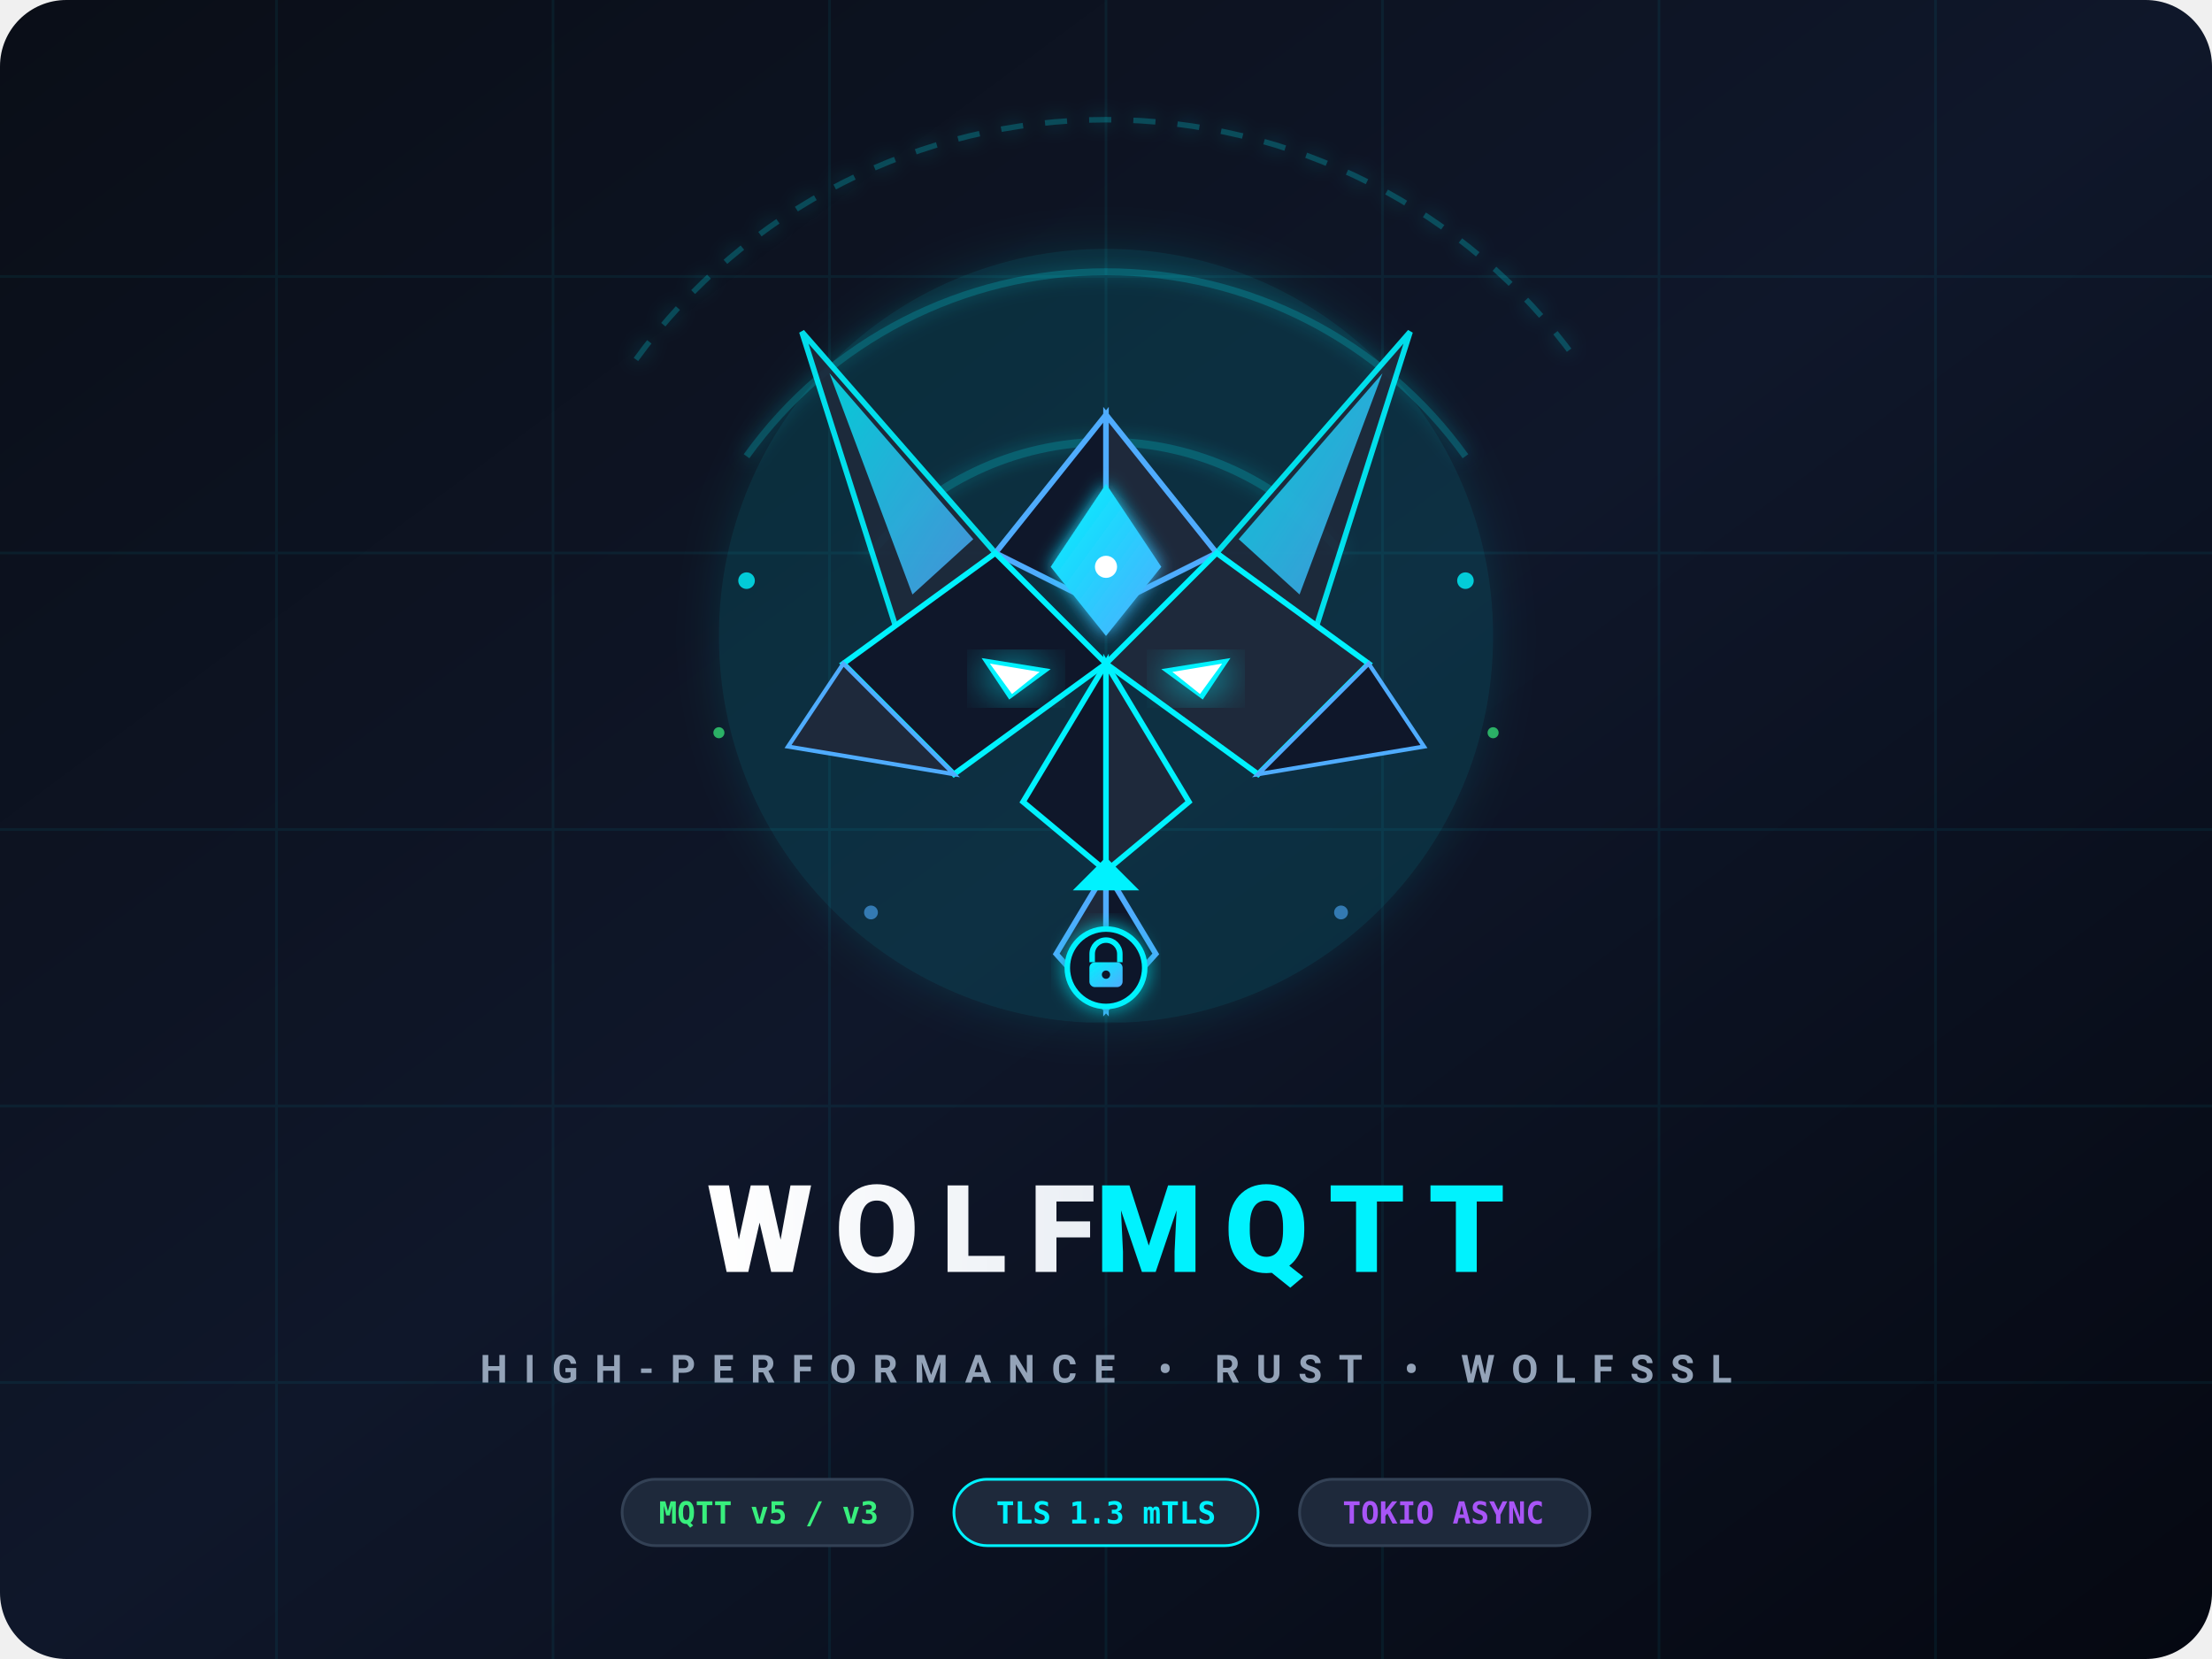
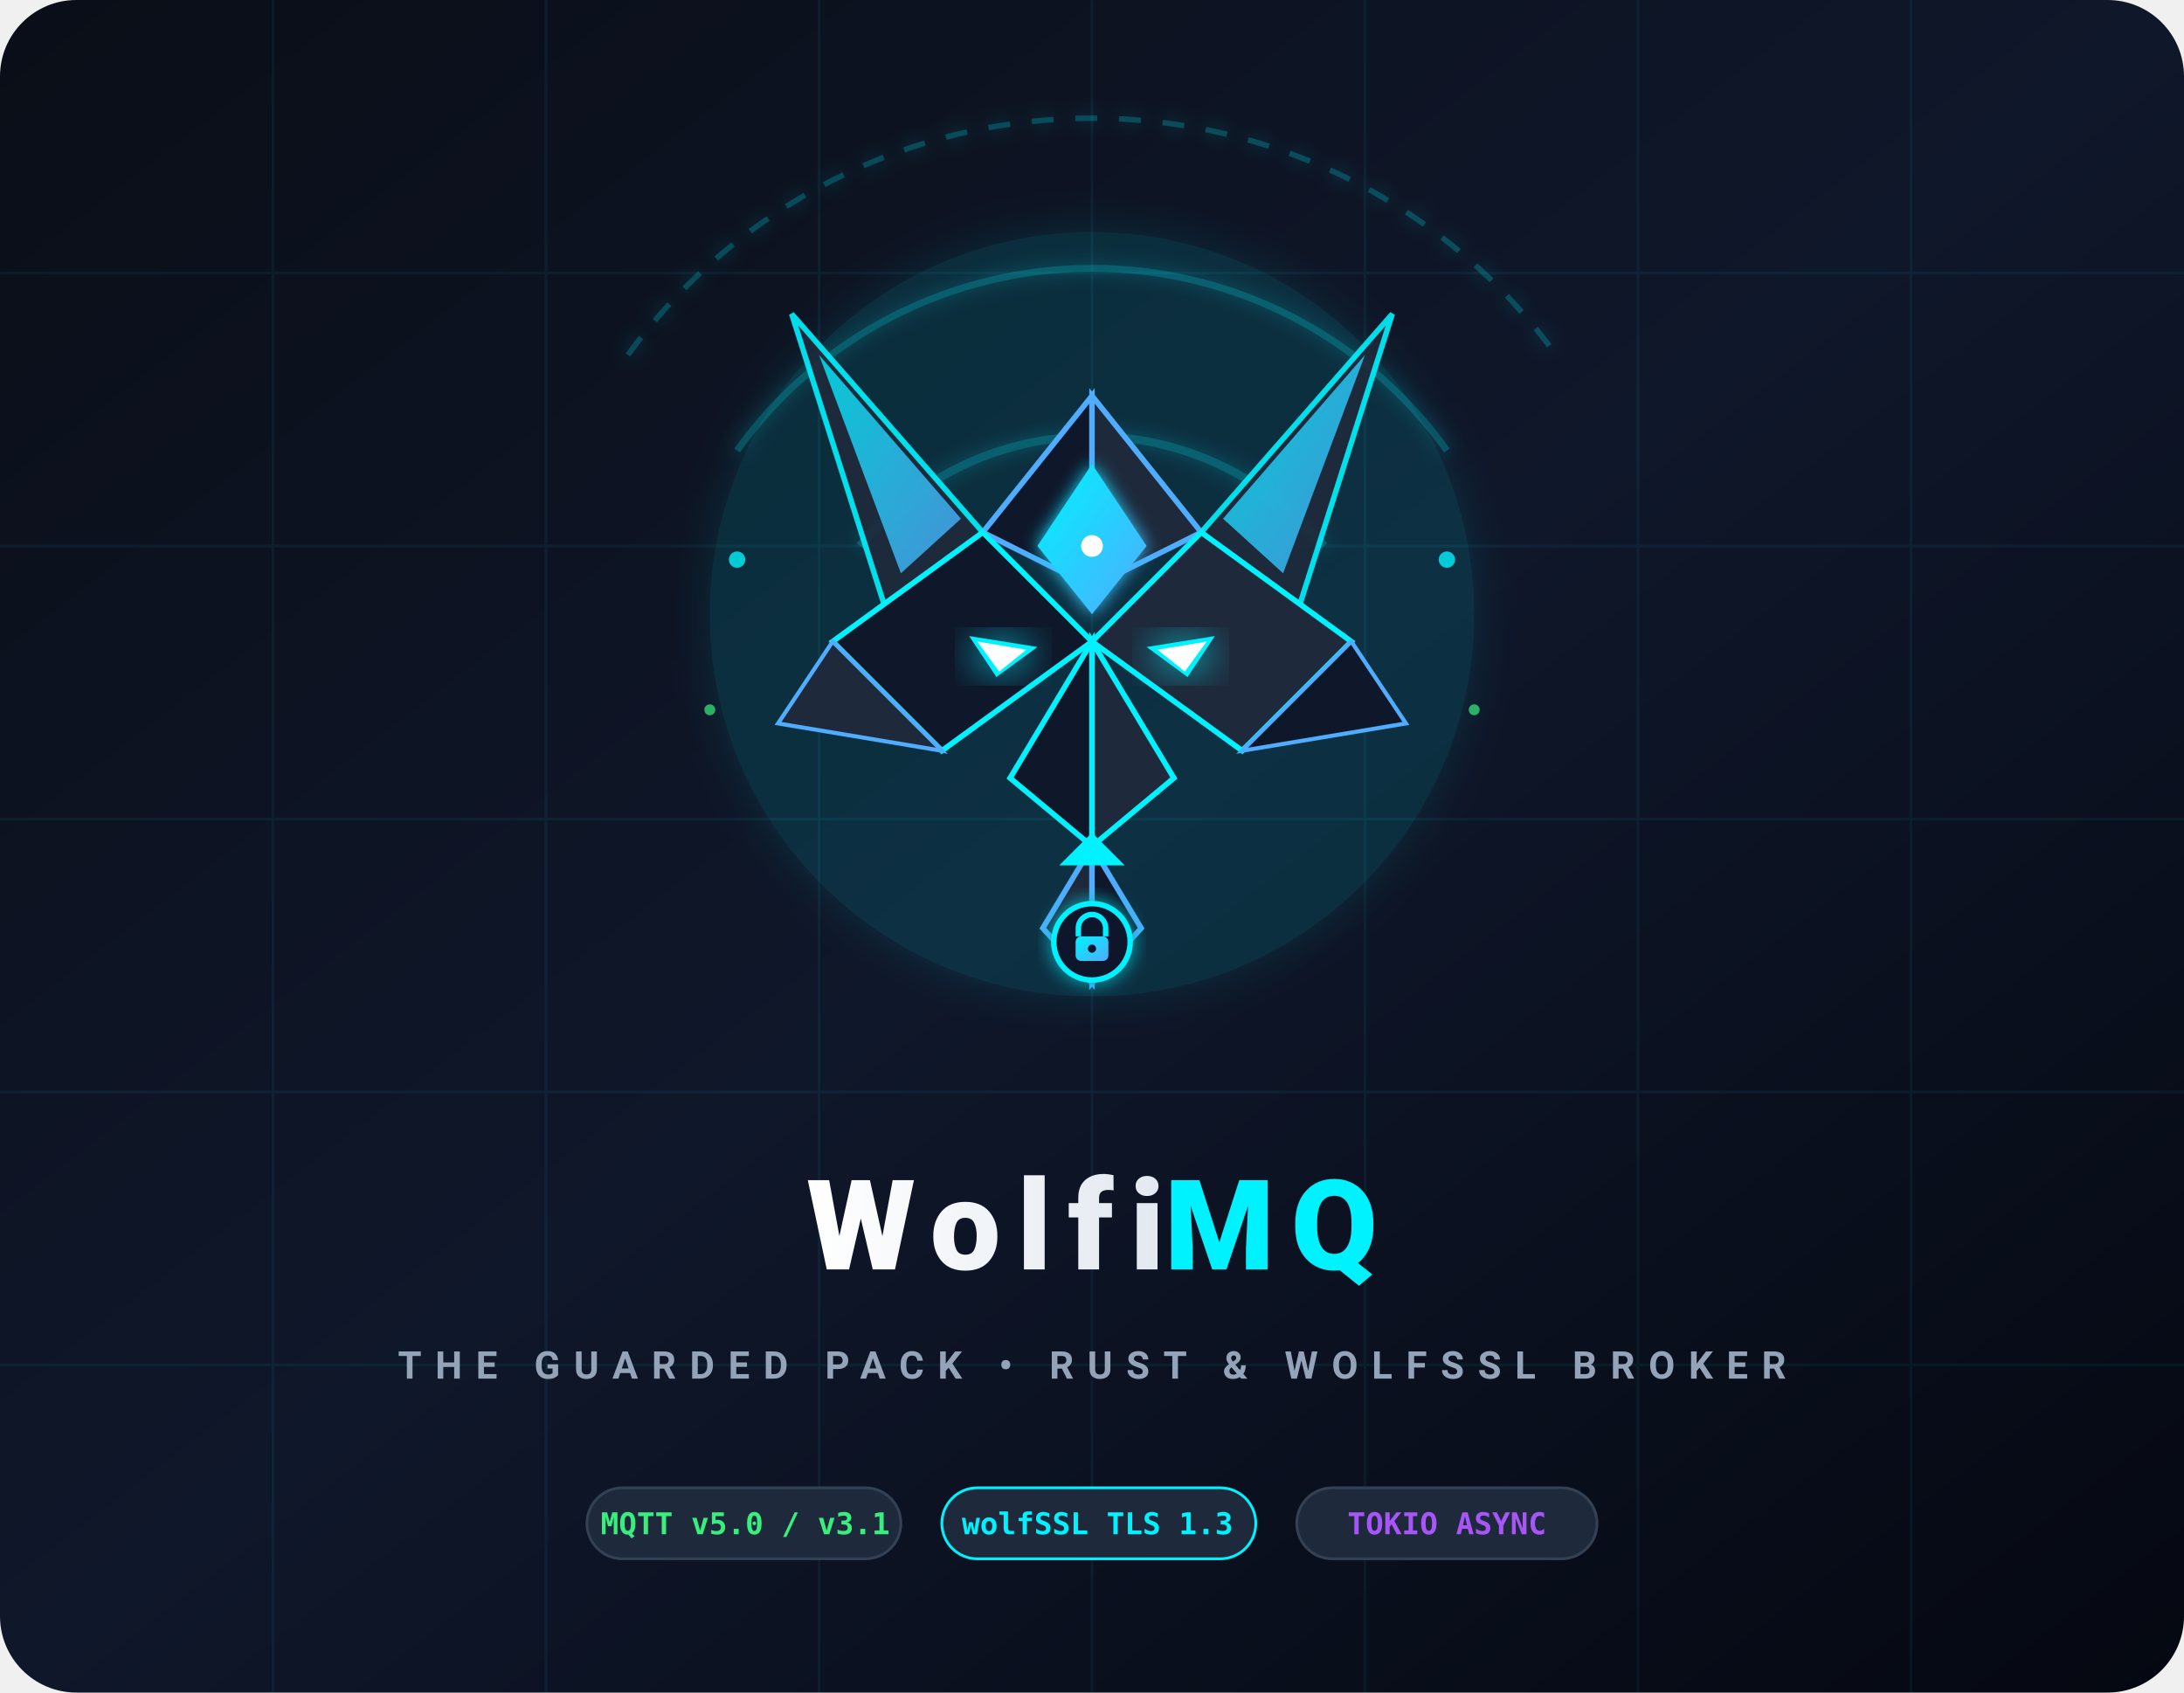
- <svg xmlns="http://www.w3.org/2000/svg" viewBox="0 0 800 600" width="100%" height="100%">
+ <svg xmlns="http://www.w3.org/2000/svg" viewBox="0 0 800 620" width="100%" height="100%">
  <defs>
    <linearGradient id="bg-grad" x1="0%" y1="0%" x2="100%" y2="100%">
      <stop offset="0%" stop-color="#0a0e17" />
      <stop offset="50%" stop-color="#0f172a" />
      <stop offset="100%" stop-color="#050811" />
    </linearGradient>
    <linearGradient id="wolf-primary" x1="0%" y1="0%" x2="100%" y2="100%">
      <stop offset="0%" stop-color="#00F2FE" />
      <stop offset="100%" stop-color="#4FACFE" />
    </linearGradient>
    <linearGradient id="wolf-accent" x1="0%" y1="100%" x2="100%" y2="0%">
      <stop offset="0%" stop-color="#38EF7D" />
      <stop offset="100%" stop-color="#11998E" />
    </linearGradient>
-     <linearGradient id="shield-grad" x1="0%" y1="0%" x2="100%" y2="100%">
-       <stop offset="0%" stop-color="#FF0844" />
-       <stop offset="100%" stop-color="#FFB199" />
-     </linearGradient>
-     <linearGradient id="glow-gold" x1="0%" y1="0%" x2="100%" y2="100%">
-       <stop offset="0%" stop-color="#F6D365" />
-       <stop offset="100%" stop-color="#FDA085" />
-     </linearGradient>
    <linearGradient id="text-grad" x1="0%" y1="0%" x2="100%" y2="0%">
      <stop offset="0%" stop-color="#FFFFFF" />
-       <stop offset="70%" stop-color="#E2E8F0" />
+       <stop offset="65%" stop-color="#E2E8F0" />
      <stop offset="100%" stop-color="#00F2FE" />
    </linearGradient>
    <filter id="glow" x="-20%" y="-20%" width="140%" height="140%">
      <feGaussianBlur stdDeviation="8" result="blur" />
      <feComposite in="SourceGraphic" in2="blur" operator="over" />
    </filter>
    <filter id="soft-glow" x="-20%" y="-20%" width="140%" height="140%">
      <feGaussianBlur stdDeviation="3" result="blur" />
      <feComposite in="SourceGraphic" in2="blur" operator="over" />
    </filter>
  </defs>
-   <rect width="800" height="600" rx="24" fill="url(#bg-grad)" />
+   <rect width="800" height="620" rx="28" fill="url(#bg-grad)" />
  <g opacity="0.06" stroke="#00F2FE" stroke-width="1">
-     <line x1="100" y1="0" x2="100" y2="600" />
-     <line x1="200" y1="0" x2="200" y2="600" />
-     <line x1="300" y1="0" x2="300" y2="600" />
-     <line x1="400" y1="0" x2="400" y2="600" />
-     <line x1="500" y1="0" x2="500" y2="600" />
-     <line x1="600" y1="0" x2="600" y2="600" />
-     <line x1="700" y1="0" x2="700" y2="600" />
+     <line x1="100" y1="0" x2="100" y2="620" />
+     <line x1="200" y1="0" x2="200" y2="620" />
+     <line x1="300" y1="0" x2="300" y2="620" />
+     <line x1="400" y1="0" x2="400" y2="620" />
+     <line x1="500" y1="0" x2="500" y2="620" />
+     <line x1="600" y1="0" x2="600" y2="620" />
+     <line x1="700" y1="0" x2="700" y2="620" />
    <line x1="0" y1="100" x2="800" y2="100" />
    <line x1="0" y1="200" x2="800" y2="200" />
    <line x1="0" y1="300" x2="800" y2="300" />
    <line x1="0" y1="400" x2="800" y2="400" />
    <line x1="0" y1="500" x2="800" y2="500" />
  </g>
  <g opacity="0.25" stroke="#00F2FE" stroke-width="2" fill="none" filter="url(#soft-glow)">
    <path d="M 230,130 A 210,210 0 0,1 570,130" stroke-dasharray="8,8" />
    <path d="M 270,165 A 160,160 0 0,1 530,165" stroke-width="2.5" />
    <path d="M 315,200 A 110,110 0 0,1 485,200" stroke-width="3" />
  </g>
-   <g transform="translate(400, 250)">
+   <g transform="translate(400, 245)">
    <circle cx="0" cy="-20" r="140" fill="#00F2FE" opacity="0.12" filter="url(#glow)" />
    <polygon points="-110,-130 -40,-50 -75,-20" fill="#1e293b" stroke="#00F2FE" stroke-width="2" opacity="0.9" />
    <polygon points="-100,-115 -48,-55 -70,-35" fill="url(#wolf-primary)" opacity="0.8" />
    <polygon points="110,-130 40,-50 75,-20" fill="#1e293b" stroke="#00F2FE" stroke-width="2" opacity="0.9" />
    <polygon points="100,-115 48,-55 70,-35" fill="url(#wolf-primary)" opacity="0.8" />
    <polygon points="0,-100 -40,-50 0,-30" fill="#0f172a" stroke="#4FACFE" stroke-width="2" />
    <polygon points="0,-100 40,-50 0,-30" fill="#1e293b" stroke="#4FACFE" stroke-width="2" />
    <polygon points="0,-75 -20,-45 0,-20 20,-45" fill="url(#wolf-primary)" filter="url(#soft-glow)" />
    <circle cx="0" cy="-45" r="4" fill="#ffffff" />
    <polygon points="-40,-50 -95,-10 -55,30 0,-10" fill="#0f172a" stroke="#00F2FE" stroke-width="2" />
    <polygon points="-95,-10 -115,20 -55,30" fill="#1e293b" stroke="#4FACFE" stroke-width="1.5" />
    <polygon points="40,-50 95,-10 55,30 0,-10" fill="#1e293b" stroke="#00F2FE" stroke-width="2" />
    <polygon points="95,-10 115,20 55,30" fill="#0f172a" stroke="#4FACFE" stroke-width="1.5" />
    <polygon points="-45,-12 -20,-8 -35,3" fill="#00F2FE" filter="url(#glow)" />
    <polygon points="-42,-10 -24,-7 -34,1" fill="#FFFFFF" />
    <polygon points="45,-12 20,-8 35,3" fill="#00F2FE" filter="url(#glow)" />
    <polygon points="42,-10 24,-7 34,1" fill="#FFFFFF" />
    <polygon points="0,-10 -30,40 0,65" fill="#0f172a" stroke="#00F2FE" stroke-width="2" />
    <polygon points="0,-10 30,40 0,65" fill="#1e293b" stroke="#00F2FE" stroke-width="2" />
    <polygon points="0,65 -18,95 0,115" fill="#1e293b" stroke="#4FACFE" stroke-width="2" />
    <polygon points="0,65 18,95 0,115" fill="#0f172a" stroke="#4FACFE" stroke-width="2" />
    <polygon points="0,60 -12,72 12,72" fill="#00F2FE" />
    <g transform="translate(0, 100)" filter="url(#soft-glow)">
      <circle cx="0" cy="0" r="14" fill="#0B132B" stroke="#00F2FE" stroke-width="2" />
      <path d="M -5,-2 L -5,-5 A 5,5 0 0,1 5,-5 L 5,-2" fill="none" stroke="#00F2FE" stroke-width="2" />
      <rect x="-6" y="-2" width="12" height="9" rx="2" fill="url(#wolf-primary)" />
      <circle cx="0" cy="2.5" r="1.5" fill="#0B132B" />
    </g>
    <circle cx="-130" cy="-40" r="3" fill="#00F2FE" opacity="0.8" />
    <circle cx="130" cy="-40" r="3" fill="#00F2FE" opacity="0.8" />
    <circle cx="-140" cy="15" r="2" fill="#38EF7D" opacity="0.7" />
    <circle cx="140" cy="15" r="2" fill="#38EF7D" opacity="0.7" />
-     <circle cx="-85" cy="80" r="2.5" fill="#4FACFE" opacity="0.6" />
-     <circle cx="85" cy="80" r="2.5" fill="#4FACFE" opacity="0.6" />
  </g>
  <g text-anchor="middle">
-     <text x="400" y="460" font-family="-apple-system, BlinkMacSystemFont, 'Segoe UI', Roboto, 'Inter', sans-serif" font-size="44" font-weight="900" letter-spacing="8" fill="url(#text-grad)">
-       WOLF<tspan fill="#00F2FE">MQTT</tspan>
+     <text x="400" y="465" font-family="-apple-system, BlinkMacSystemFont, 'Segoe UI', Roboto, 'Inter', sans-serif" font-size="46" font-weight="900" letter-spacing="6" fill="url(#text-grad)">
+       Wolfi<tspan fill="#00F2FE">MQ</tspan>
    </text>
-     <text x="400" y="500" font-family="-apple-system, BlinkMacSystemFont, 'Segoe UI', Roboto, 'Inter', sans-serif" font-size="14" font-weight="600" letter-spacing="6" fill="#94A3B8">
-       HIGH-PERFORMANCE • RUST • WOLFSSL
+     <text x="400" y="505" font-family="-apple-system, BlinkMacSystemFont, 'Segoe UI', Roboto, 'Inter', sans-serif" font-size="14" font-weight="600" letter-spacing="5" fill="#94A3B8">
+       THE GUARDED PACK • RUST &amp; WOLFSSL BROKER
    </text>
-     <g transform="translate(400, 535)">
-       <rect x="-175" y="0" width="105" height="24" rx="12" fill="#1e293b" stroke="#334155" stroke-width="1" />
-       <text x="-122" y="16" font-family="monospace" font-size="11" font-weight="700" fill="#38EF7D">MQTT v5 / v3</text>
-       <rect x="-55" y="0" width="110" height="24" rx="12" fill="#1e293b" stroke="#00F2FE" stroke-width="1" />
-       <text x="0" y="16" font-family="monospace" font-size="11" font-weight="700" fill="#00F2FE">TLS 1.3 mTLS</text>
-       <rect x="70" y="0" width="105" height="24" rx="12" fill="#1e293b" stroke="#334155" stroke-width="1" />
-       <text x="122" y="16" font-family="monospace" font-size="11" font-weight="700" fill="#A855F7">TOKIO ASYNC</text>
+     <g transform="translate(400, 545)">
+       <rect x="-185" y="0" width="115" height="26" rx="13" fill="#1e293b" stroke="#334155" stroke-width="1" />
+       <text x="-127" y="17" font-family="monospace" font-size="11" font-weight="700" fill="#38EF7D">MQTT v5.0 / v3.1</text>
+       <rect x="-55" y="0" width="115" height="26" rx="13" fill="#1e293b" stroke="#00F2FE" stroke-width="1" />
+       <text x="2" y="17" font-family="monospace" font-size="11" font-weight="700" fill="#00F2FE">wolfSSL TLS 1.3</text>
+       <rect x="75" y="0" width="110" height="26" rx="13" fill="#1e293b" stroke="#334155" stroke-width="1" />
+       <text x="130" y="17" font-family="monospace" font-size="11" font-weight="700" fill="#A855F7">TOKIO ASYNC</text>
    </g>
  </g>
</svg>
